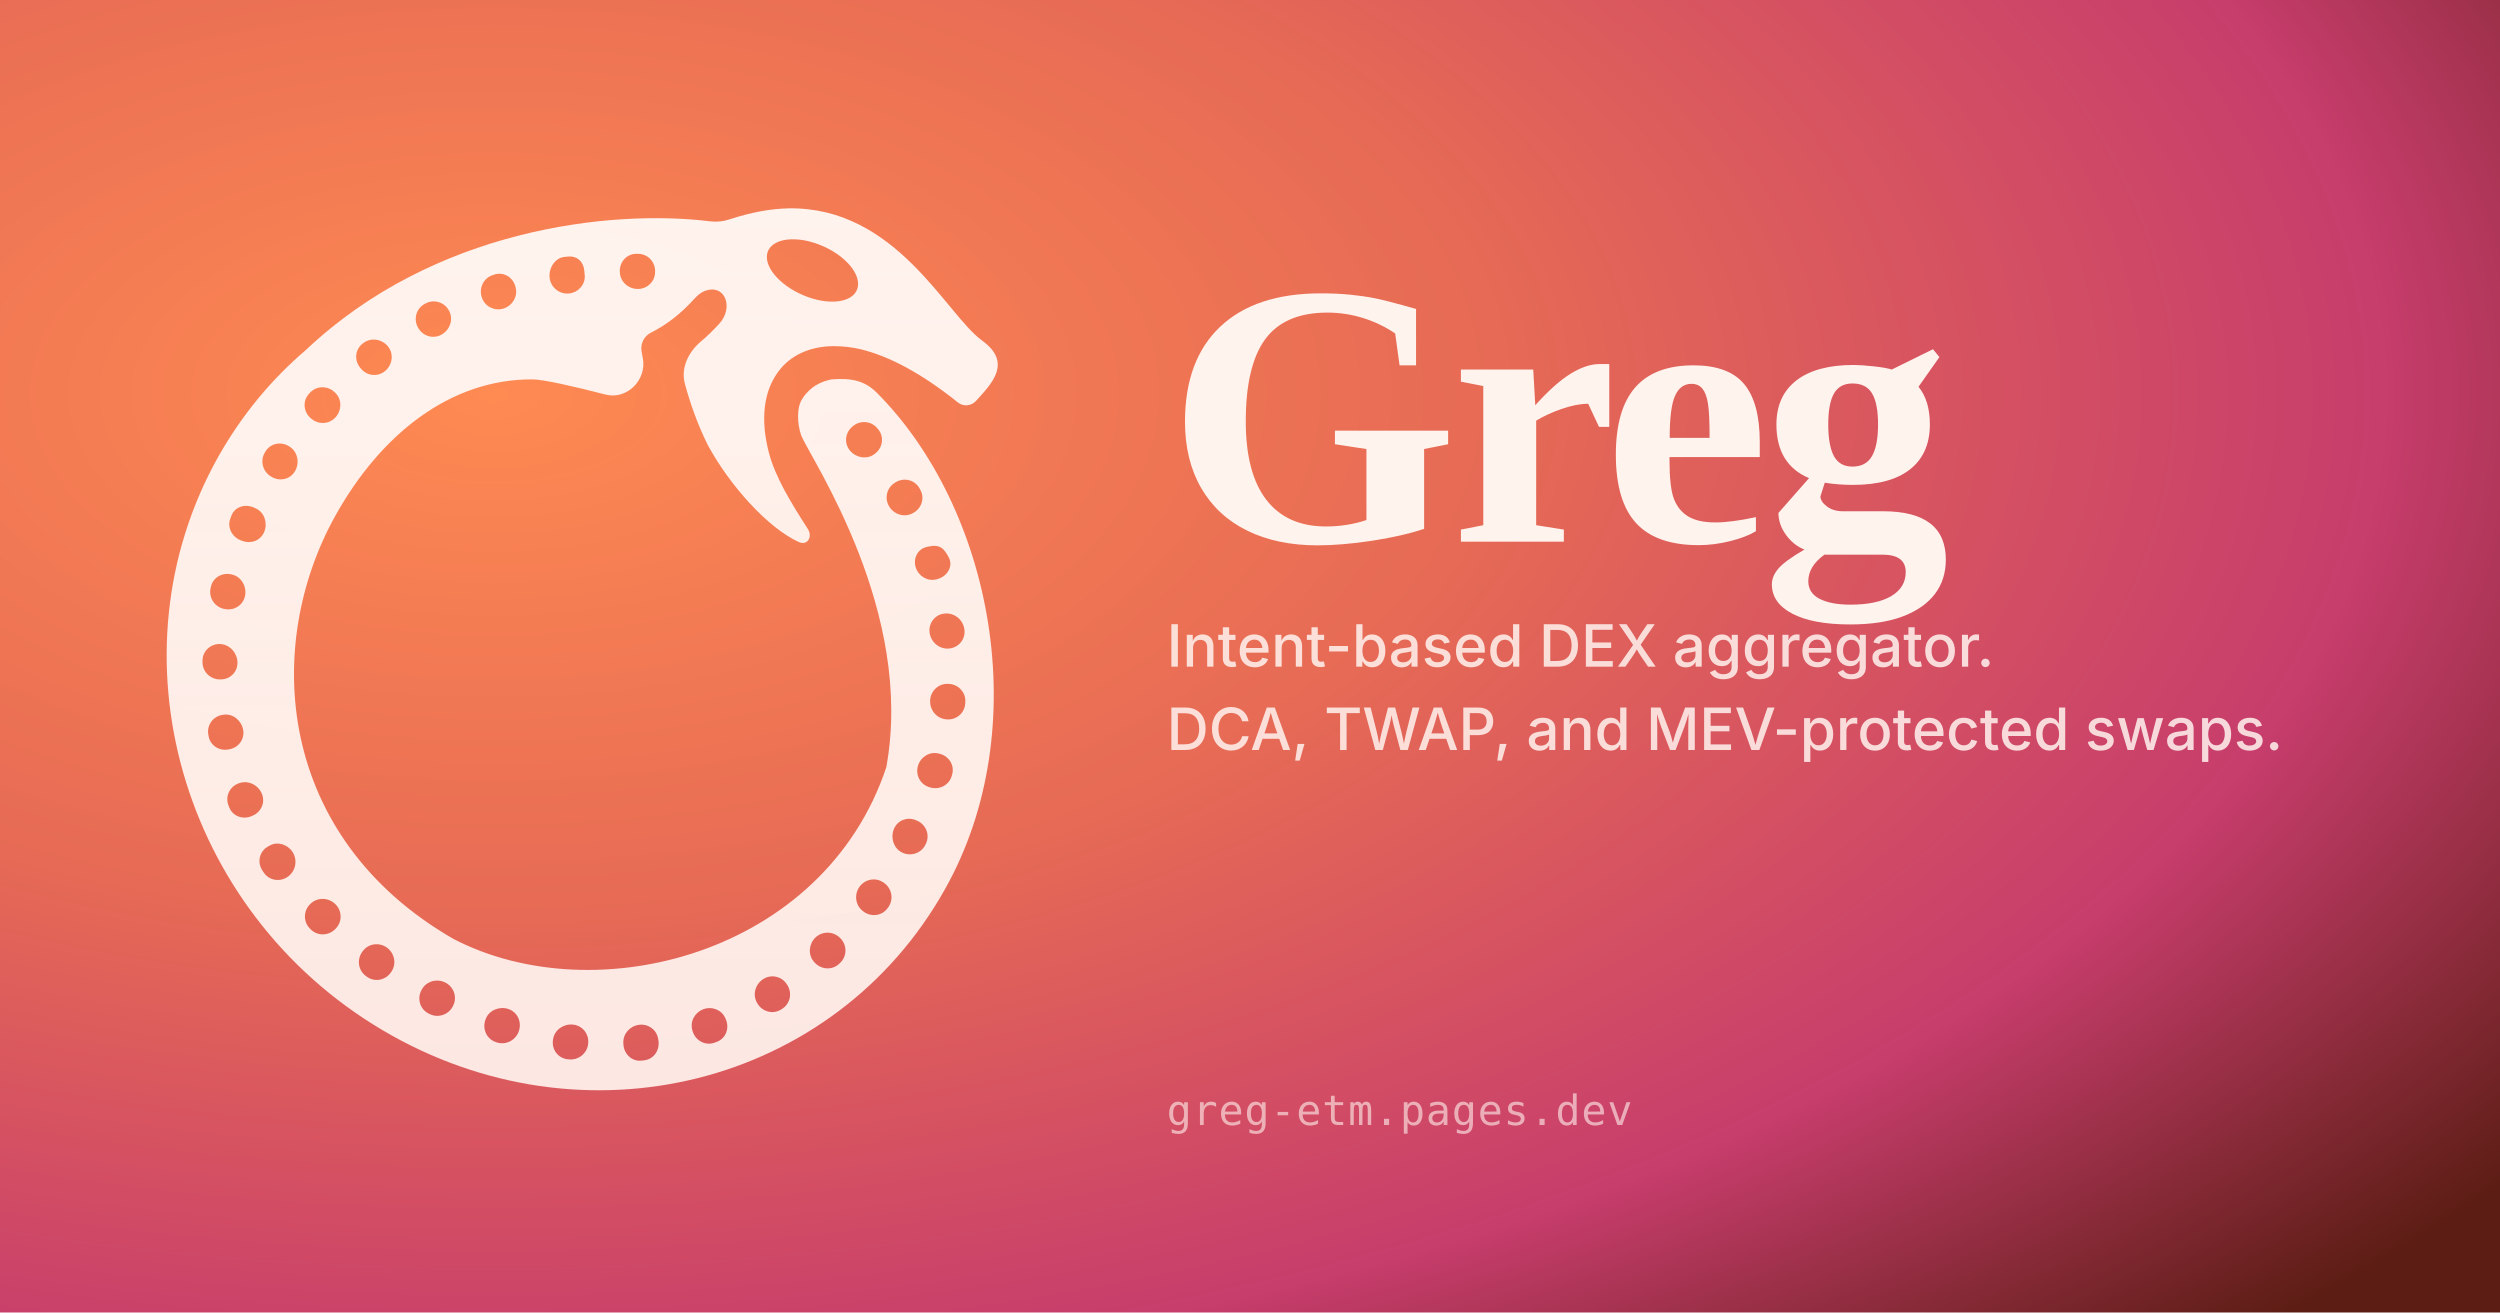
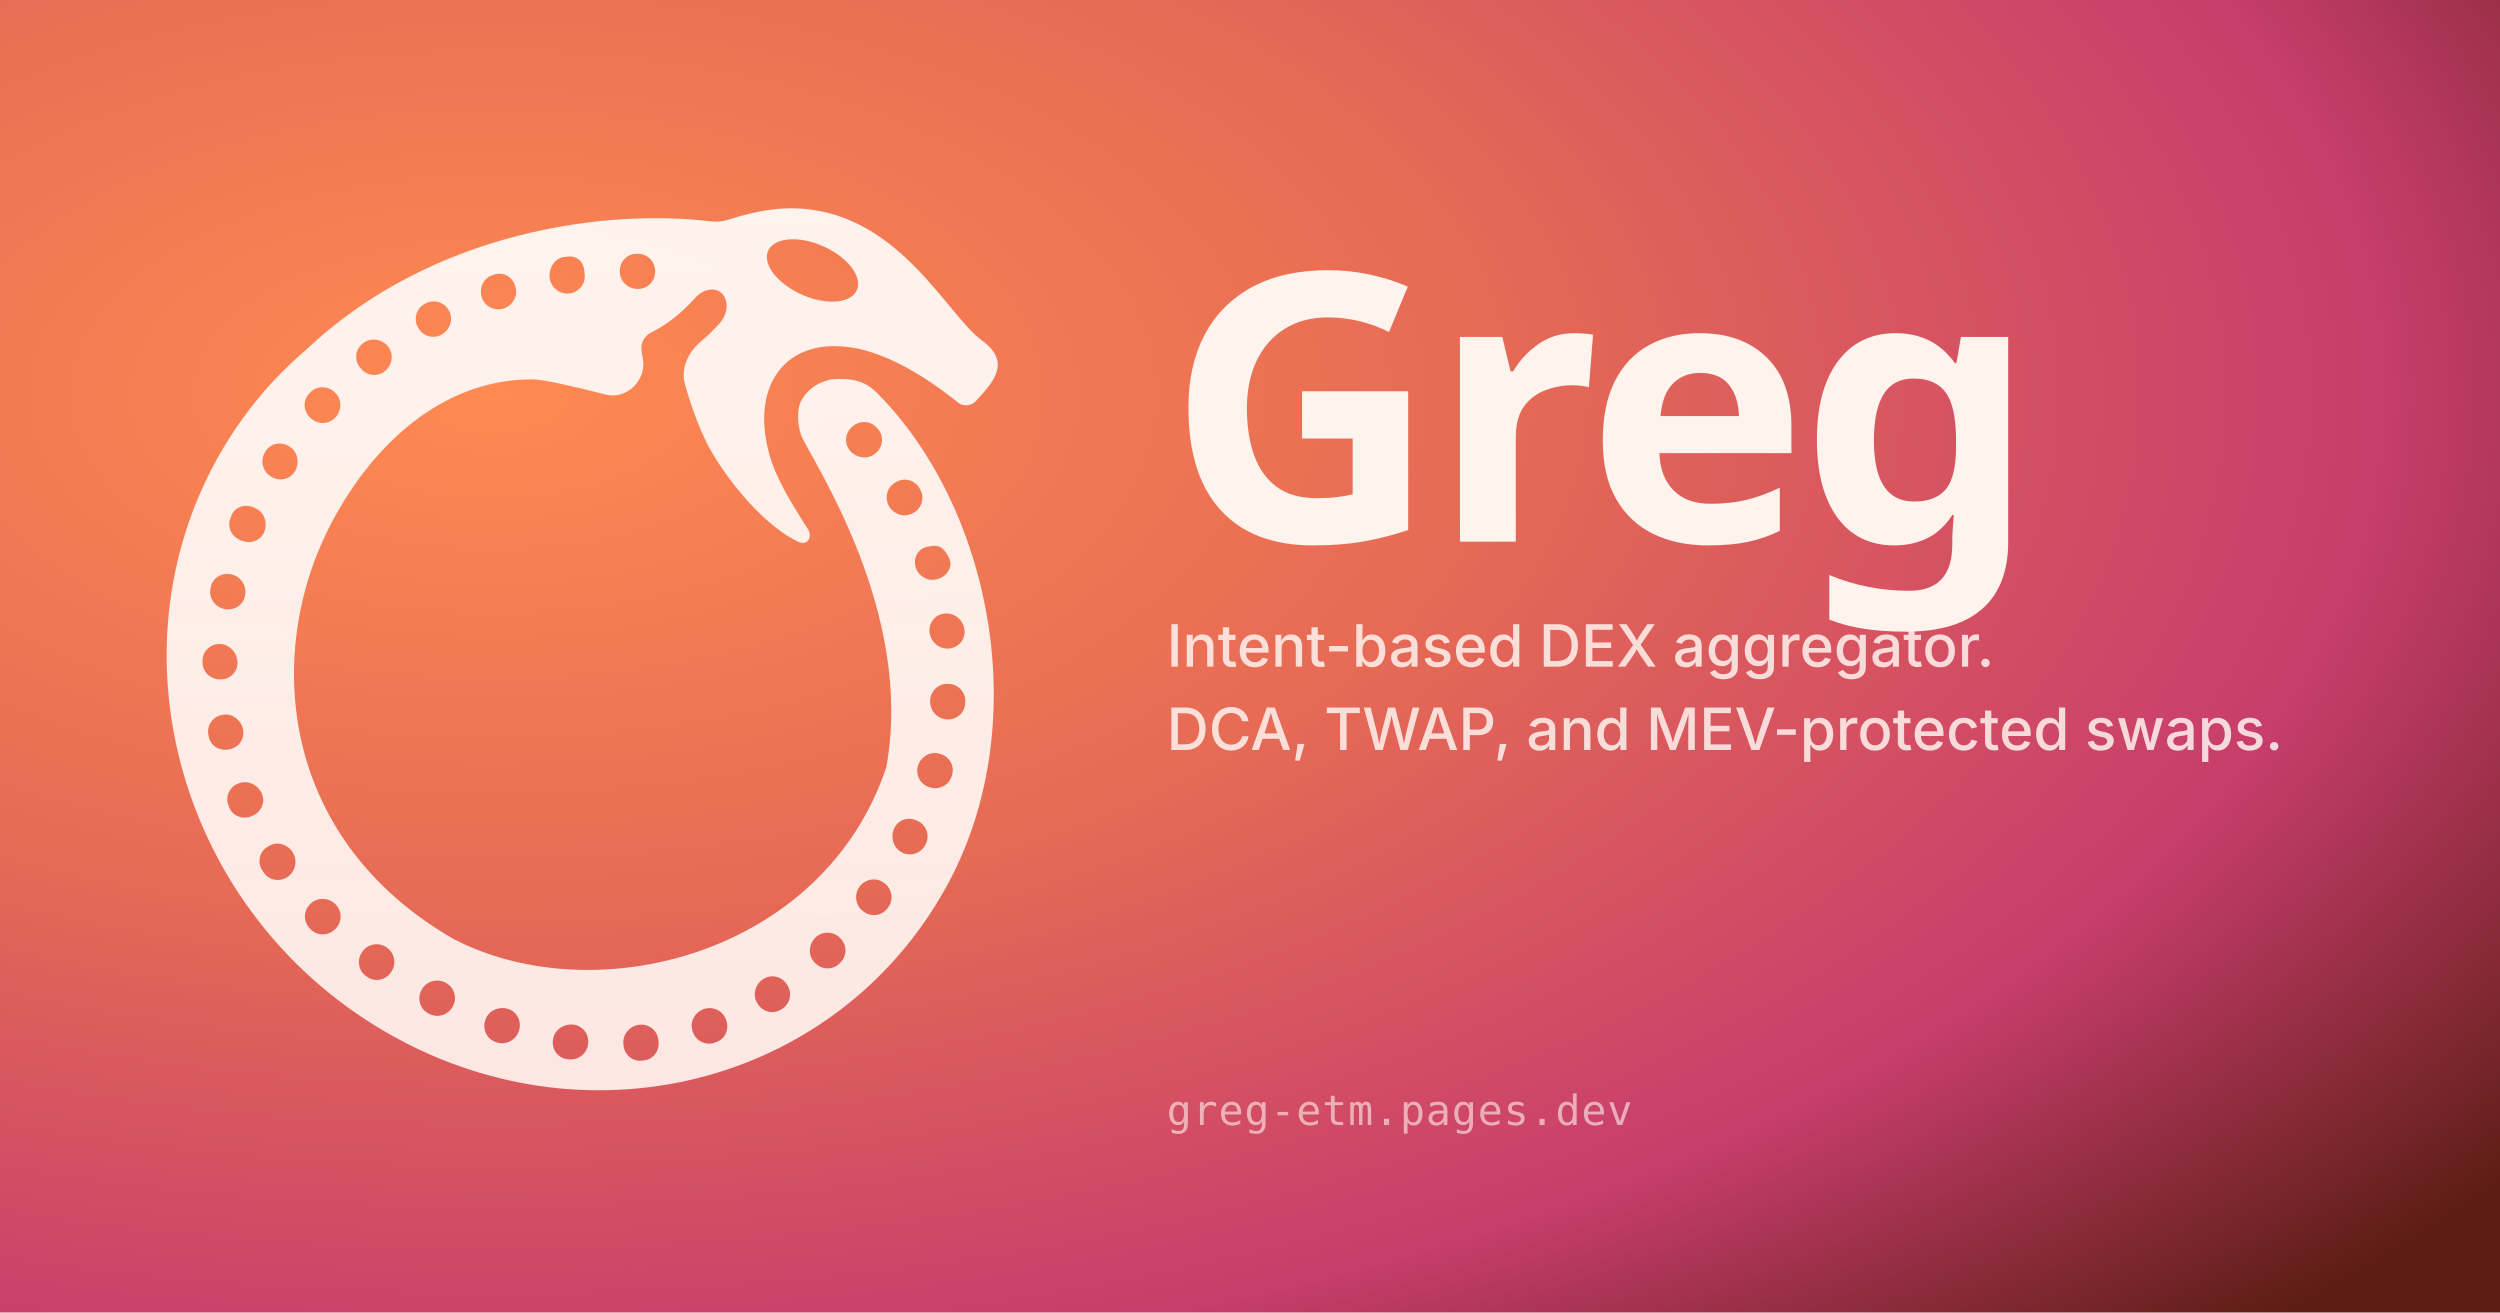
<svg xmlns="http://www.w3.org/2000/svg" viewBox="0 0 1200 630" width="1200" height="630" fill="none">
  <defs>
    <radialGradient id="bg-radial" cx="20%" cy="30%" r="100%">
      <stop offset="0%" stop-color="#FF8A52" />
      <stop offset="40%" stop-color="#E66A55" />
      <stop offset="75%" stop-color="#C73D6C" />
      <stop offset="100%" stop-color="#5C1D14" />
    </radialGradient>
    <linearGradient id="cream-fade" x1="0%" y1="0%" x2="0%" y2="100%">
      <stop offset="0%" stop-color="#FFF3EE" stop-opacity="1" />
      <stop offset="100%" stop-color="#FFF3EE" stop-opacity="0.92" />
    </linearGradient>
    <style>
      .greg-display {
-         font-family: 'Fraunces', ui-serif, Georgia, 'Times New Roman', serif;
+         font-family: 'Geist', ui-sans-serif, system-ui, sans-serif;
        font-weight: 700;
        font-feature-settings: 'ss01' on;
        font-variation-settings: 'opsz' 144, 'SOFT' 50;
        letter-spacing: -0.02em;
        fill: #FFF3EE;
      }
      .greg-tagline {
        font-family: 'Plus Jakarta Sans', ui-sans-serif, system-ui, -apple-system, sans-serif;
        font-weight: 500;
        fill: #FFF3EE;
        opacity: 0.85;
      }
      .greg-domain {
-         font-family: 'JetBrains Mono', ui-monospace, SFMono-Regular, monospace;
+         font-family: 'Geist Mono', ui-monospace, SFMono-Regular, monospace;
        font-weight: 400;
        fill: #FFF3EE;
        opacity: 0.6;
        letter-spacing: 0.02em;
      }
    </style>
  </defs>
  <rect width="1200" height="630" fill="url(#bg-radial)" />
  <g transform="translate(80, 100) scale(0.58)">
    <path d="M514.935 0.013C500.381 0.288 484.137 3.096 465.674 9.181C460.548 10.87 455.118 11.427 449.762 10.765C367.206 0.559 221.045 16.996 115.092 117.357C86.701 141.529 62.014 171.216 42.607 205.747C-48.758 368.716 11.529 581.06 178.373 679.966C344.935 778.716 552.904 726.372 644.154 563.404C719.31 429.81 683.219 248.06 587.279 152.154C577.719 142.935 567.283 140.184 550.219 141.56C550.219 141.56 541.219 142.993 534.219 148.56C527.219 154.126 524.719 160.06 524.719 160.06C522.219 165.06 521.219 177.06 525.248 188.247C534.5 209.56 619.058 333.935 595.56 462.561C543.902 617.466 354.721 665.811 237.219 604.561C90.938 520.186 79.25 362.466 139.719 254.185C176.75 187.779 234.125 141.247 302.719 141.56C312.095 141.56 339.114 147.895 363.297 154.126C380.822 158.641 397.406 142.067 394.092 124.275C393.725 122.308 393.368 120.332 393.015 118.345C391.893 112.006 395.115 105.704 400.873 102.826C414.083 96.221 425.902 86.835 436.672 74.896C439.085 72.222 441.881 69.691 445.252 68.425C462.249 62.044 469.552 82.135 457.309 95.539C452.45 100.858 447.333 105.822 441.94 110.376C431.692 119.028 425.373 132.199 428.861 145.149C433.272 161.529 439.453 179.051 447.904 196.06C465.87 229.081 497.236 264.355 523.137 276.17C530.226 279.404 534.829 271.922 530.617 265.367C516.018 242.648 503.519 221.967 498.373 202.154C491.342 175.122 493.529 150.279 507.904 132.935C518.529 120.013 535.248 113.607 554.31 114.076C560.717 114.232 567.279 115.013 574.154 116.576C597.844 122.276 624.833 136.591 654.877 160.697C659.302 164.248 665.881 163.646 669.713 159.461C683.227 144.701 699.959 127.616 674.779 109.388C645 87.83 603.842 -1.237 514.935 0.013ZM519.467 25.638C526.342 25.794 534.154 27.513 541.967 30.794C562.279 39.232 575.56 55.482 571.498 66.888C567.435 78.294 547.592 80.638 527.123 72.044C506.654 63.45 493.373 47.357 497.435 35.95C499.779 29.544 507.123 25.951 516.654 25.638H519.467ZM390.401 37.659C398.367 37.789 404.539 44.553 404.241 52.514L404.214 53.221C403.924 60.976 397.307 66.909 389.549 66.736C381.787 66.562 375.232 60.5 375.024 52.739L375.006 52.078C374.793 44.172 380.969 37.543 388.877 37.637C389.385 37.643 389.893 37.65 390.401 37.659ZM332.719 39.857C339.808 39.377 344.908 44.258 345.592 51.331L345.98 55.342C346.703 62.812 340.854 69.469 333.409 70.412C325.647 71.396 318.547 66.19 317.084 58.504C315.585 50.621 320.615 41.529 328.543 40.294C329.658 40.121 331.009 39.972 332.719 39.857ZM271.413 54.737C278.953 52.349 286.655 57.145 288.633 64.803L288.805 65.469C290.729 72.919 286.254 80.505 278.934 82.876C271.635 85.241 263.726 81.577 261.054 74.384L260.911 73.997C258.069 66.347 262.089 57.761 269.85 55.238C270.374 55.068 270.895 54.901 271.413 54.737ZM214.39 78.652C221.533 74.911 230.344 77.847 233.881 85.094L234.044 85.428C237.461 92.428 234.097 101.054 227.2 104.676C220.319 108.29 212.098 105.776 208.228 99.035L208.035 98.699C204.018 91.702 206.537 82.771 213.682 79.023C213.918 78.899 214.154 78.775 214.39 78.652ZM183.753 115.058C188.179 121.323 186.514 130.155 180.472 134.881C174.418 139.615 165.929 138.702 160.945 132.853L160.312 132.11C155.145 126.046 155.763 116.982 162.031 112.065C162.235 111.905 162.438 111.746 162.641 111.588C169.232 106.44 178.928 108.227 183.753 115.058ZM118.536 152.664C124.017 146.632 133.37 146.611 139.176 152.331L139.712 152.858C145.141 158.206 144.935 167.253 139.816 172.899C134.564 178.693 125.942 179.2 119.897 174.239L119.447 173.87C113.23 168.768 112.284 159.595 117.668 153.623C117.958 153.301 118.247 152.982 118.536 152.664ZM567.378 180.722C573.342 175.233 582.671 175.652 587.943 181.809C588.207 182.117 588.469 182.425 588.731 182.732C593.95 188.863 592.753 197.997 586.374 202.91L585.836 203.325C579.729 208.029 570.691 206.545 565.667 200.699C560.636 194.845 561.263 186.35 566.943 181.123L567.378 180.722ZM81.867 201.09C86.097 194.225 95.152 192.677 101.786 197.261L102.347 197.648C108.726 202.056 110.119 211.202 106.048 217.801C102.006 224.353 93.802 226.164 87.103 222.371L86.667 222.124C79.549 218.094 77.025 209.002 81.293 202.025C81.484 201.712 81.675 201.4 81.867 201.09ZM603.08 226.829C609.9 222.512 618.954 224.496 622.929 231.521C623.196 231.993 623.461 232.465 623.724 232.936C627.636 239.946 624.673 248.648 617.509 252.272L616.864 252.599C609.999 256.073 601.52 253.075 597.725 246.382C593.917 239.666 595.992 231.315 602.516 227.186L603.08 226.829ZM53.711 254.039C56.633 246.794 65.175 244.403 72.275 247.662L73.881 248.4C80.866 251.607 83.696 260.437 80.825 267.567C77.942 274.724 70.204 277.898 62.926 275.334L61.781 274.931C54.311 272.299 49.908 264.322 52.622 256.881C52.97 255.927 53.332 254.979 53.711 254.039ZM632.268 279.587C636.107 278.883 640.25 279.477 642.874 282.367C644.66 284.334 646.153 286.67 647.417 289.225C651.033 296.534 645.816 304.738 637.926 306.798L636.917 307.061C629.699 308.946 622.182 304.333 619.924 297.222C617.54 289.712 621.57 281.751 629.288 280.164C630.255 279.966 631.24 279.776 632.268 279.587ZM36.488 313.571C38.052 305.622 46.02 300.976 53.861 303.014L54.568 303.198C62.014 305.133 66.403 313.188 64.862 320.725C63.305 328.34 56.155 332.985 48.491 331.695L48.104 331.63C40.119 330.286 34.725 322.649 36.267 314.7C36.341 314.323 36.414 313.946 36.488 313.571ZM642.928 335.484C651.34 334.069 659.249 340.177 660.208 348.653C660.221 348.768 660.234 348.883 660.247 348.998C661.151 356.997 654.998 363.918 646.959 364.35C639.075 364.774 632.24 358.742 631.348 350.896C630.515 343.561 635.31 336.769 642.589 335.541C642.702 335.522 642.815 335.503 642.928 335.484ZM29.687 374.054C29.816 366.206 36.56 360.16 44.398 360.585C52.304 361.015 58.42 367.916 58.6 375.831C58.772 383.374 52.922 389.565 45.383 389.848L44.688 389.874C36.457 390.182 29.555 383.689 29.666 375.453C29.672 374.986 29.68 374.519 29.687 374.054ZM631.856 406.763C632.497 399.04 639.035 393.115 646.773 393.529L647.378 393.561C655.434 393.992 661.666 400.879 660.946 408.914C660.901 409.413 660.855 409.911 660.808 410.408C660.058 418.373 652.715 423.94 644.786 422.868L644.322 422.806C636.582 421.76 631.209 414.546 631.856 406.763ZM63.297 431.526C64.623 438.833 60.126 445.726 52.899 447.434L51.752 447.705C43.907 449.56 36.035 444.713 34.699 436.764C34.608 436.222 34.519 435.68 34.431 435.138C33.17 427.384 38.688 420.207 46.473 419.157L47.272 419.049C54.904 418.018 61.922 423.949 63.297 431.526ZM621.728 461.495C623.829 454.137 631.241 449.388 638.688 451.147L639.628 451.369C647.342 453.192 652.193 460.873 650.063 468.509C649.946 468.926 649.829 469.343 649.711 469.76C647.507 477.53 639.109 481.64 631.433 479.125C631.196 479.047 630.959 478.97 630.723 478.892C623.512 476.536 619.646 468.789 621.728 461.495ZM60.288 475.638C67.647 473.133 75.886 477.336 78.817 484.535C81.661 491.517 78.515 499.217 71.667 502.37L70.61 502.857C63.31 506.218 54.649 503.209 51.769 495.706C51.527 495.076 51.288 494.444 51.052 493.811C48.303 486.449 52.312 478.351 59.752 475.821C59.931 475.76 60.109 475.699 60.288 475.638ZM602.106 513.068C605.312 506.208 613.14 503.415 620.11 506.373L620.875 506.698C628.394 509.889 631.932 518.563 628.311 525.884C628.156 526.197 628.002 526.508 627.847 526.819C624.254 534.033 615.196 536.716 608.113 532.872C601.267 529.157 598.809 520.126 602.106 513.068ZM85.319 527.338C91.797 523.715 100.171 526.438 104.184 532.682C108.486 539.378 106.893 548.212 100.519 552.977C94.157 557.734 85.019 556.471 80.517 549.927C80.129 549.362 79.744 548.8 79.363 548.24C74.729 541.43 76.542 532.327 83.7 528.251C84.238 527.945 84.778 527.64 85.319 527.338ZM573.352 561.495C577.843 555.193 586.53 553.448 592.957 557.76L593.409 558.063C600.118 562.565 601.955 571.691 597.272 578.276C597.061 578.572 596.851 578.866 596.641 579.16C591.965 585.689 582.798 586.753 576.473 581.805L576.055 581.477C569.919 576.678 568.831 567.839 573.352 561.495ZM119.429 575.19C125.208 569.91 134.219 570.415 139.741 575.964C145.155 581.404 145.431 590.113 140.213 595.742L139.799 596.189C134.274 602.149 124.952 602.477 119.211 596.725C118.976 596.489 118.741 596.253 118.507 596.018C112.793 590.273 113.132 580.944 119.114 575.478L119.429 575.19ZM536.918 603.479C542.607 598.059 551.316 598.139 557.017 603.545L557.262 603.779C563.111 609.326 563.319 618.632 557.545 624.256C557.244 624.55 556.943 624.842 556.643 625.132C550.756 630.825 541.386 630.118 536.028 623.925L535.533 623.353C530.576 617.624 531.434 608.704 536.918 603.479ZM162.357 614.632C167.054 608.44 175.8 607.221 182.14 611.716C188.466 616.203 190.412 624.932 186.187 631.436L185.828 631.988C181.44 638.743 172.422 640.704 165.871 636.018C165.57 635.803 165.269 635.587 164.969 635.37C158.428 630.663 157.178 621.462 162.047 615.041L162.357 614.632ZM493.642 637.907C500.059 633.749 508.477 635.343 512.859 641.609L513.287 642.221C517.912 648.834 516.327 657.965 509.555 662.354C509.236 662.56 508.918 662.766 508.6 662.97C501.834 667.326 492.912 664.95 488.873 657.99L488.529 657.397C484.656 650.721 487.164 642.104 493.642 637.907ZM211.198 646.397C214.969 639.6 223.555 637.214 230.515 640.676C237.434 644.118 240.562 652.398 237.305 659.406L237.064 659.924C233.66 667.25 224.901 670.405 217.667 666.809C217.376 666.665 217.084 666.52 216.793 666.375C209.6 662.785 207.021 653.923 210.922 646.894L211.198 646.397ZM444.133 662.821C451.186 660.188 459.27 663.23 462.294 670.125L462.752 671.17C465.964 678.493 462.744 687.065 455.243 689.837C454.637 690.061 454.029 690.282 453.421 690.501C445.881 693.218 437.703 688.873 435.349 681.212L435.099 680.4C432.864 673.127 437.005 665.482 444.133 662.821ZM264.14 670.648C266.975 663.459 275.575 660.154 282.888 662.656C290.213 665.162 293.815 672.882 291.666 680.32C289.375 688.251 280.904 692.886 273.091 690.223C272.821 690.131 272.552 690.039 272.283 689.946C264.584 687.305 260.955 678.731 263.94 671.158C264.007 670.988 264.074 670.818 264.14 670.648ZM319.919 687.022C321.309 679.498 328.986 674.617 336.58 675.55C344.065 676.47 349.301 682.859 348.898 690.39L348.881 690.72C348.438 698.991 341.032 705.214 332.799 704.299C332.405 704.256 332.012 704.212 331.619 704.167C323.588 703.263 318.314 695.705 319.783 687.759L319.919 687.022ZM390.931 675.691C398.365 674.717 405.367 679.608 406.691 686.988L406.936 688.356C408.358 696.283 403.37 704.076 395.379 705.078C394.55 705.182 393.718 705.278 392.883 705.365C384.963 706.189 378.383 699.809 377.998 691.856L377.944 690.74C377.576 683.143 383.389 676.678 390.931 675.691Z" fill="url(#cream-fade)" />
  </g>
  <text class="greg-display" x="560" y="260" font-size="180">Greg</text>
  <text class="greg-tagline" x="560" y="320" font-size="28">Intent-based DEX aggregator.</text>
  <text class="greg-tagline" x="560" y="360" font-size="28">DCA, TWAP, and MEV-protected swaps.</text>
  <text class="greg-domain" x="560" y="540" font-size="20">greg-etm.pages.dev</text>
</svg>
